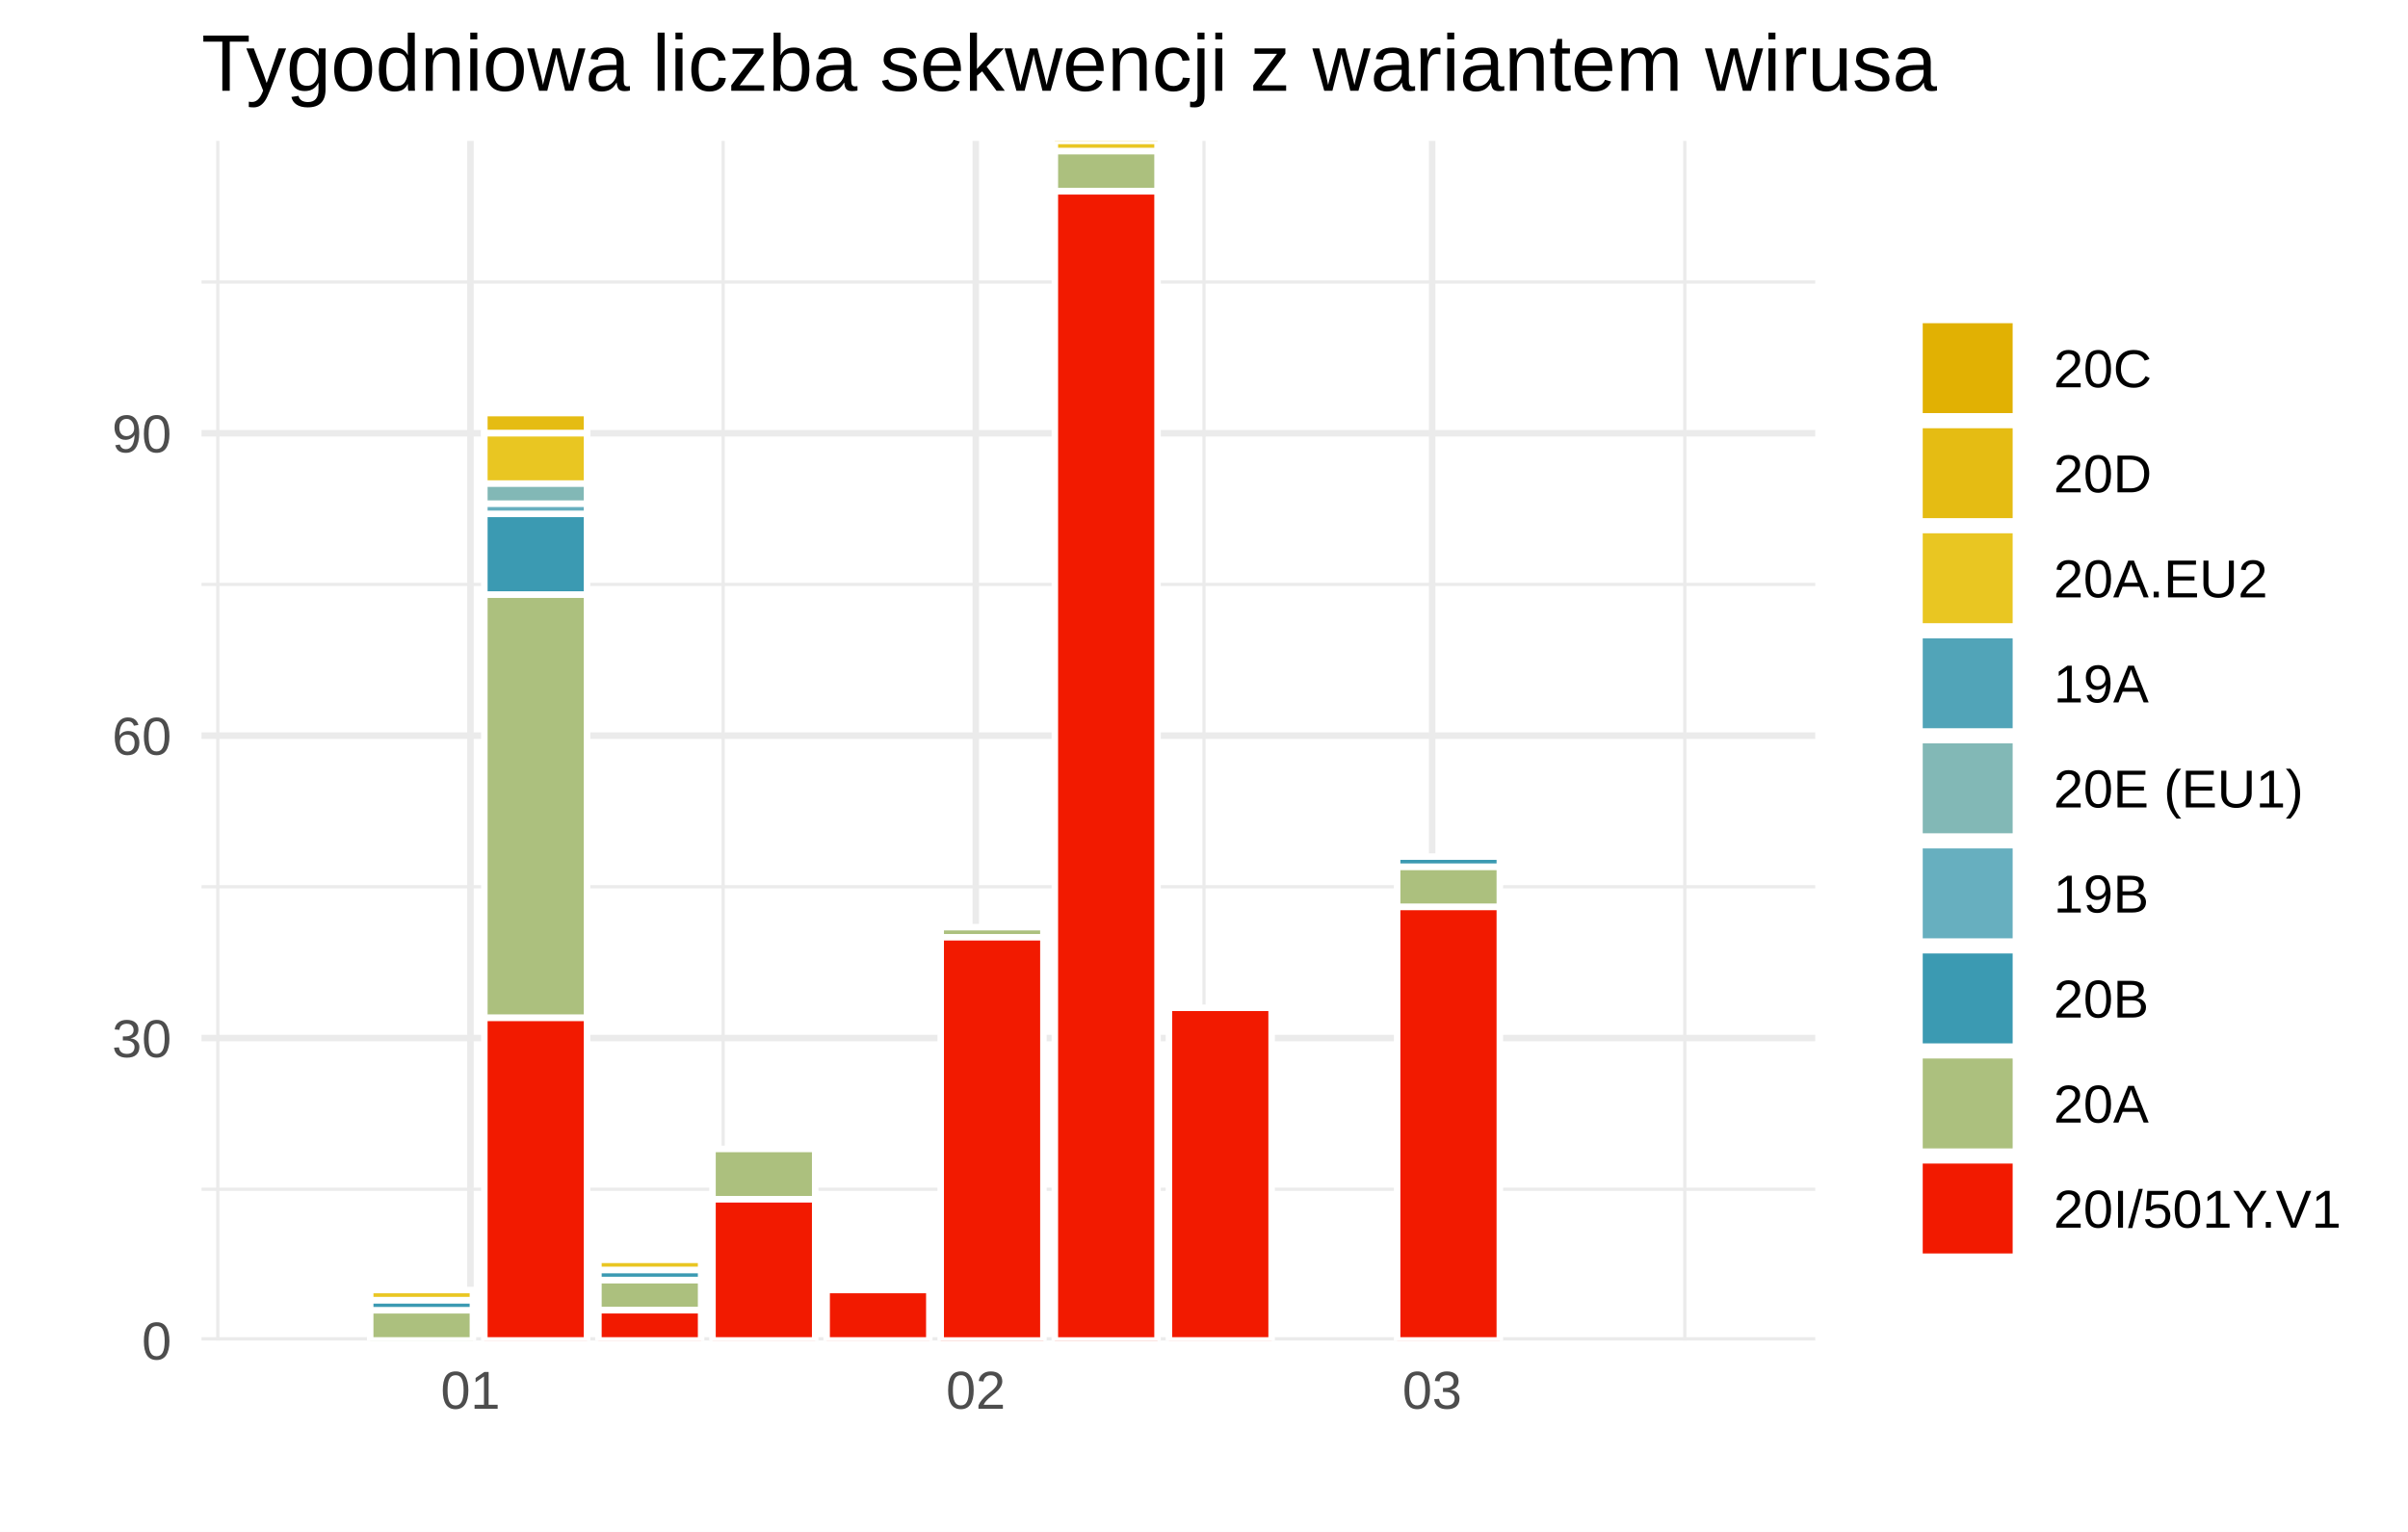
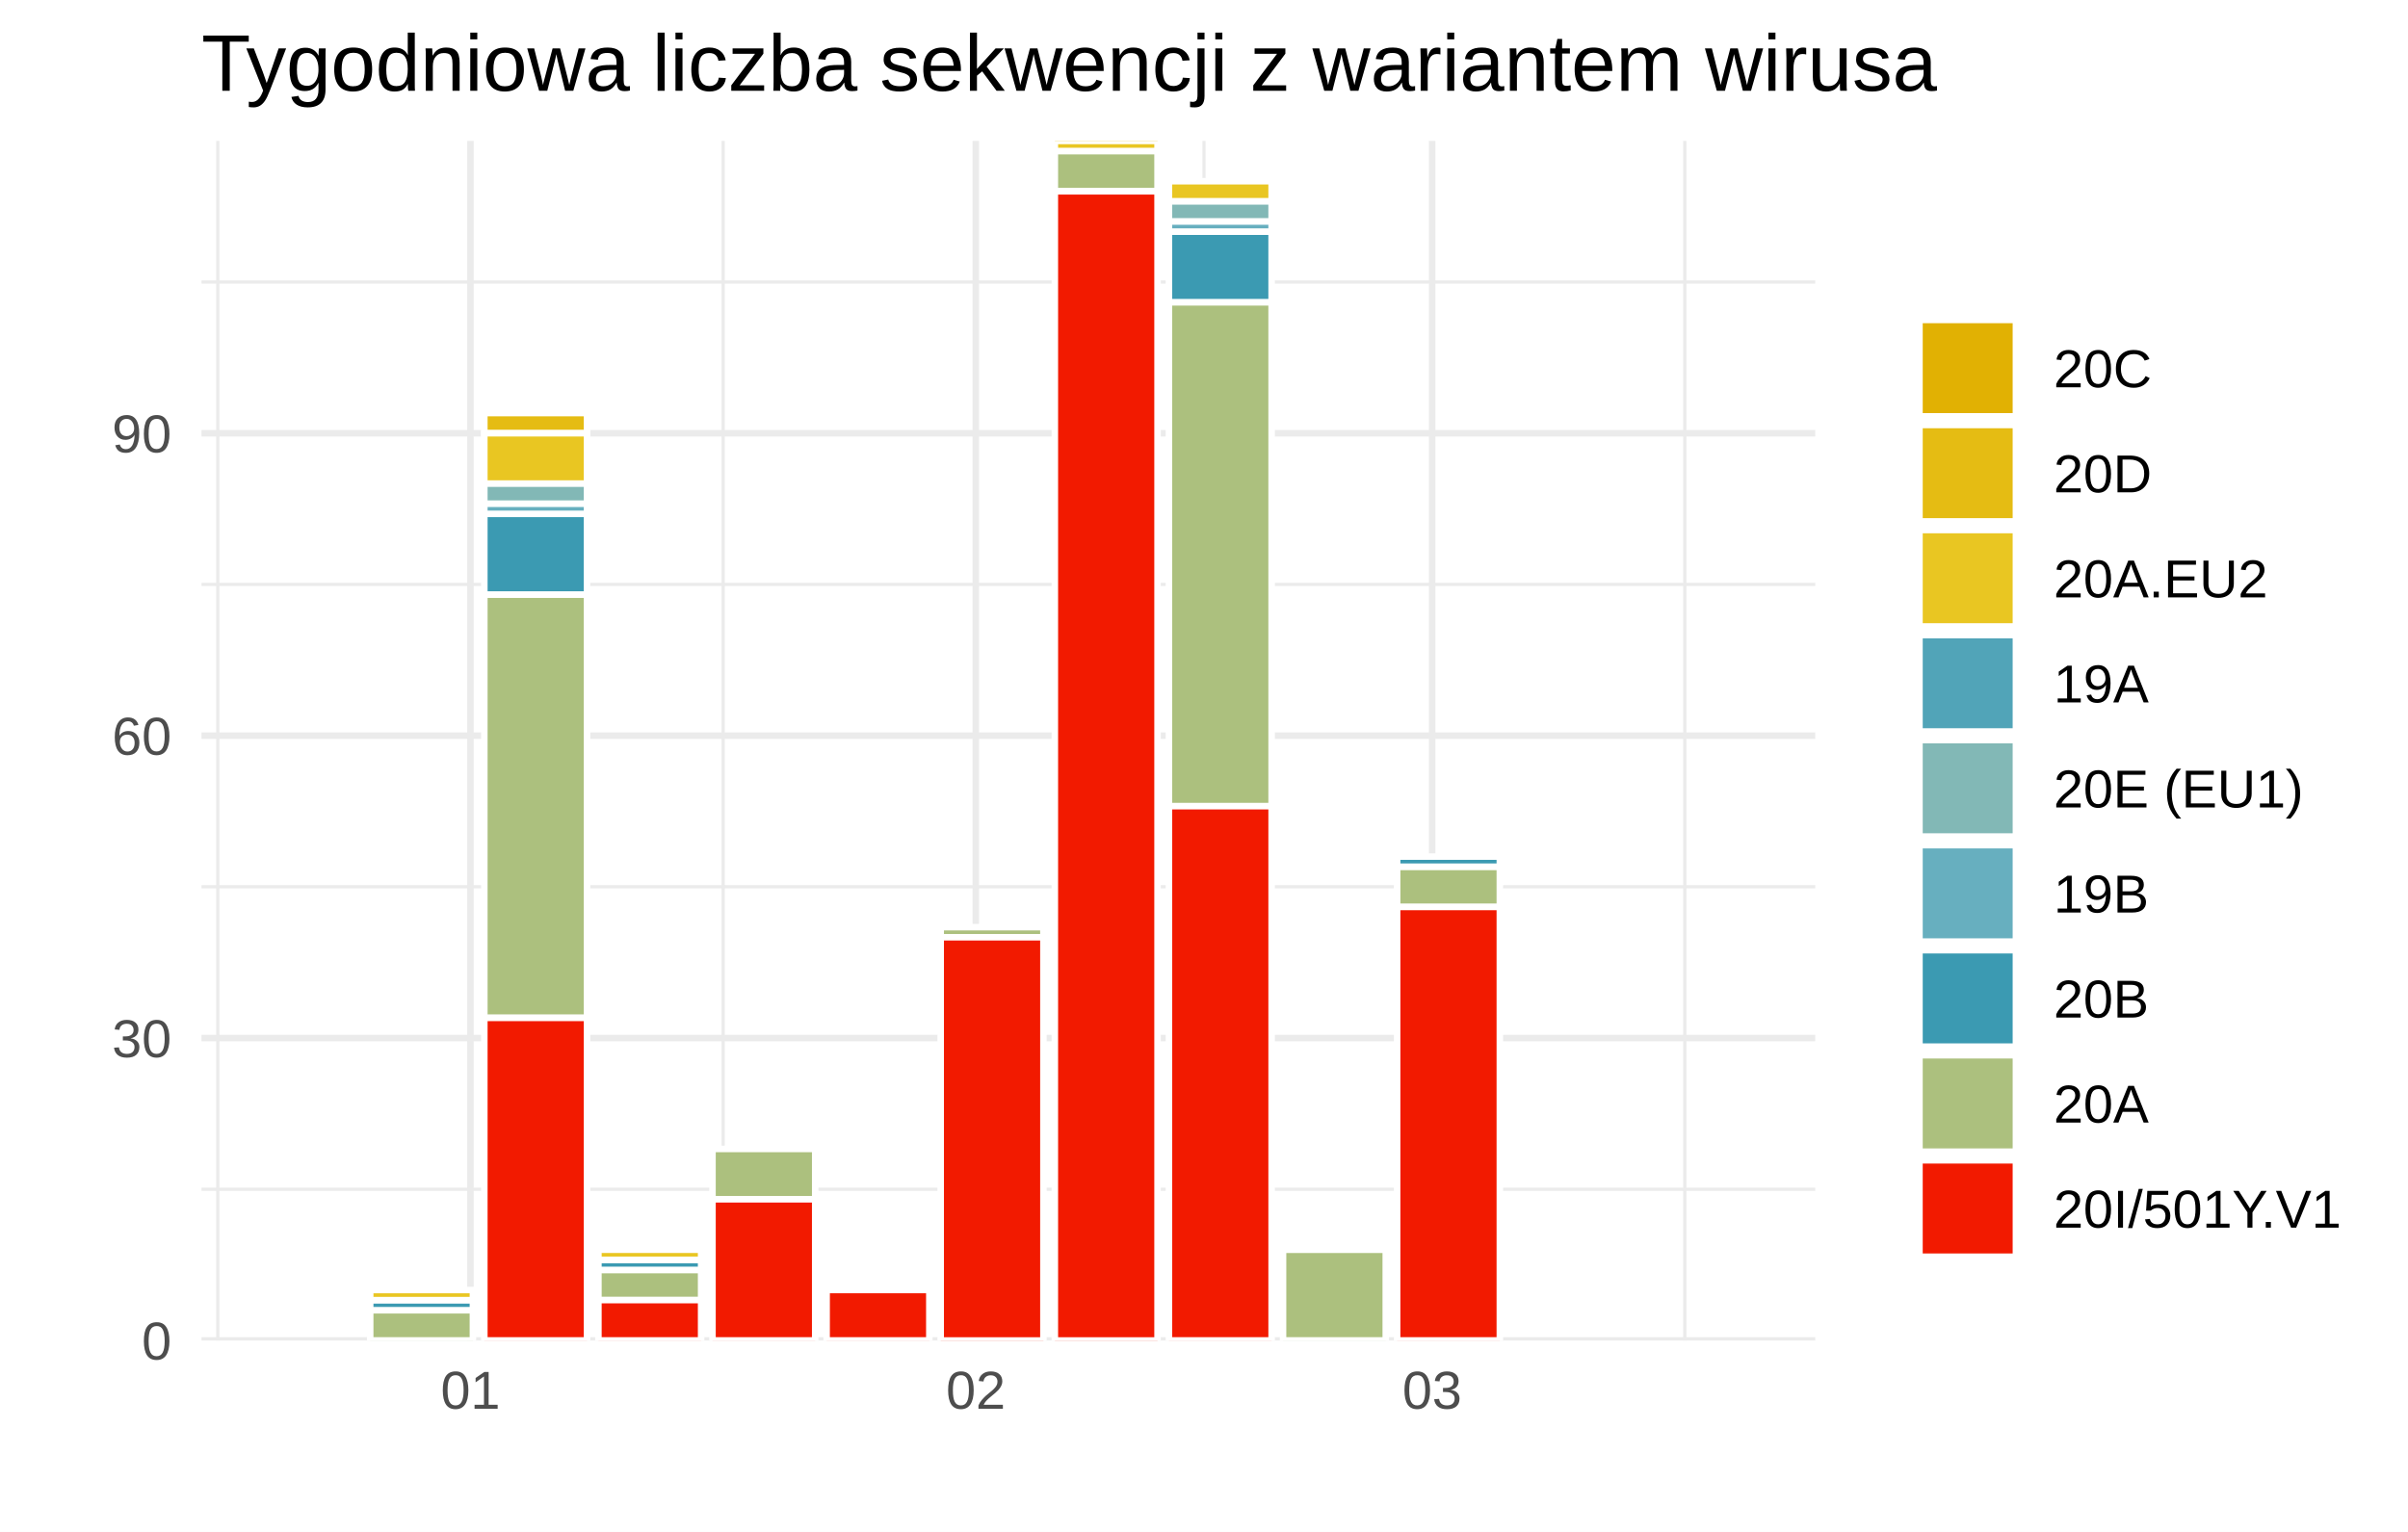
<svg xmlns="http://www.w3.org/2000/svg" class="svglite" width="396.00pt" height="252.00pt" viewBox="0 0 396.00 252.00">
  <defs>
    <style type="text/css">
    .svglite line, .svglite polyline, .svglite polygon, .svglite path, .svglite rect, .svglite circle {
      fill: none;
      stroke: #000000;
      stroke-linecap: round;
      stroke-linejoin: round;
      stroke-miterlimit: 10.00;
    }
  </style>
  </defs>
  <rect width="100%" height="100%" style="stroke: none; fill: #FFFFFF;" />
  <defs>
    <clipPath id="cpMC4wMHwzOTYuMDB8MC4wMHwyNTIuMDA=">
      <rect x="0.00" y="0.00" width="396.00" height="252.00" />
    </clipPath>
  </defs>
  <g clip-path="url(#cpMC4wMHwzOTYuMDB8MC4wMHwyNTIuMDA=)">
</g>
  <defs>
    <clipPath id="cpMzMuMTR8Mjk4LjUyfDIzLjE4fDIyMC41MA==">
      <rect x="33.14" y="23.18" width="265.38" height="197.33" />
    </clipPath>
  </defs>
  <g clip-path="url(#cpMzMuMTR8Mjk4LjUyfDIzLjE4fDIyMC41MA==)">
    <polyline points="33.14,195.63 298.52,195.63 " style="stroke-width: 0.53; stroke: #EBEBEB; stroke-linecap: butt;" />
    <polyline points="33.14,145.88 298.52,145.88 " style="stroke-width: 0.53; stroke: #EBEBEB; stroke-linecap: butt;" />
    <polyline points="33.14,96.14 298.52,96.14 " style="stroke-width: 0.53; stroke: #EBEBEB; stroke-linecap: butt;" />
    <polyline points="33.14,46.39 298.52,46.39 " style="stroke-width: 0.53; stroke: #EBEBEB; stroke-linecap: butt;" />
    <polyline points="35.82,220.50 35.82,23.18 " style="stroke-width: 0.53; stroke: #EBEBEB; stroke-linecap: butt;" />
    <polyline points="118.92,220.50 118.92,23.18 " style="stroke-width: 0.53; stroke: #EBEBEB; stroke-linecap: butt;" />
    <polyline points="198.00,220.50 198.00,23.18 " style="stroke-width: 0.53; stroke: #EBEBEB; stroke-linecap: butt;" />
    <polyline points="277.07,220.50 277.07,23.18 " style="stroke-width: 0.53; stroke: #EBEBEB; stroke-linecap: butt;" />
    <polyline points="33.14,220.50 298.52,220.50 " style="stroke-width: 1.07; stroke: #EBEBEB; stroke-linecap: butt;" />
    <polyline points="33.14,170.76 298.52,170.76 " style="stroke-width: 1.07; stroke: #EBEBEB; stroke-linecap: butt;" />
    <polyline points="33.14,121.01 298.52,121.01 " style="stroke-width: 1.07; stroke: #EBEBEB; stroke-linecap: butt;" />
    <polyline points="33.14,71.27 298.52,71.27 " style="stroke-width: 1.07; stroke: #EBEBEB; stroke-linecap: butt;" />
    <polyline points="77.37,220.50 77.37,23.18 " style="stroke-width: 1.07; stroke: #EBEBEB; stroke-linecap: butt;" />
    <polyline points="160.47,220.50 160.47,23.18 " style="stroke-width: 1.07; stroke: #EBEBEB; stroke-linecap: butt;" />
    <polyline points="235.52,220.50 235.52,23.18 " style="stroke-width: 1.07; stroke: #EBEBEB; stroke-linecap: butt;" />
    <rect x="60.88" y="215.53" width="16.89" height="4.97" style="stroke-width: 1.07; stroke: #FFFFFF; stroke-linecap: square; stroke-linejoin: miter; fill: #ACC07E;" />
    <rect x="79.65" y="97.80" width="16.89" height="69.64" style="stroke-width: 1.07; stroke: #FFFFFF; stroke-linecap: square; stroke-linejoin: miter; fill: #ACC07E;" />
-     <rect x="98.41" y="210.55" width="16.89" height="4.97" style="stroke-width: 1.07; stroke: #FFFFFF; stroke-linecap: square; stroke-linejoin: miter; fill: #ACC07E;" />
+     <rect x="98.41" y="208.90" width="16.89" height="4.97" style="stroke-width: 1.07; stroke: #FFFFFF; stroke-linecap: square; stroke-linejoin: miter; fill: #ACC07E;" />
    <rect x="117.17" y="189.00" width="16.89" height="8.29" style="stroke-width: 1.07; stroke: #FFFFFF; stroke-linecap: square; stroke-linejoin: miter; fill: #ACC07E;" />
    <rect x="135.94" y="212.21" width="16.89" height="0.00" style="stroke-width: 1.07; stroke: #FFFFFF; stroke-linecap: square; stroke-linejoin: miter; fill: #ACC07E;" />
    <rect x="154.70" y="152.52" width="16.89" height="1.66" style="stroke-width: 1.07; stroke: #FFFFFF; stroke-linecap: square; stroke-linejoin: miter; fill: #ACC07E;" />
    <rect x="173.47" y="24.84" width="16.89" height="6.63" style="stroke-width: 1.07; stroke: #FFFFFF; stroke-linecap: square; stroke-linejoin: miter; fill: #ACC07E;" />
-     <rect x="192.23" y="165.78" width="16.89" height="0.00" style="stroke-width: 1.07; stroke: #FFFFFF; stroke-linecap: square; stroke-linejoin: miter; fill: #ACC07E;" />
+     <rect x="192.23" y="49.71" width="16.89" height="82.91" style="stroke-width: 1.07; stroke: #FFFFFF; stroke-linecap: square; stroke-linejoin: miter; fill: #ACC07E;" />
+     <rect x="211.00" y="205.58" width="16.89" height="14.92" style="stroke-width: 1.07; stroke: #FFFFFF; stroke-linecap: square; stroke-linejoin: miter; fill: #ACC07E;" />
    <rect x="229.76" y="142.57" width="16.89" height="6.63" style="stroke-width: 1.07; stroke: #FFFFFF; stroke-linecap: square; stroke-linejoin: miter; fill: #ACC07E;" />
    <rect x="60.88" y="220.50" width="16.89" height="0.00" style="stroke-width: 1.07; stroke: #FFFFFF; stroke-linecap: square; stroke-linejoin: miter; fill: #F21A00;" />
    <rect x="79.65" y="167.44" width="16.89" height="53.06" style="stroke-width: 1.07; stroke: #FFFFFF; stroke-linecap: square; stroke-linejoin: miter; fill: #F21A00;" />
-     <rect x="98.41" y="215.53" width="16.89" height="4.97" style="stroke-width: 1.07; stroke: #FFFFFF; stroke-linecap: square; stroke-linejoin: miter; fill: #F21A00;" />
+     <rect x="98.41" y="213.87" width="16.89" height="6.63" style="stroke-width: 1.07; stroke: #FFFFFF; stroke-linecap: square; stroke-linejoin: miter; fill: #F21A00;" />
    <rect x="117.17" y="197.29" width="16.89" height="23.21" style="stroke-width: 1.07; stroke: #FFFFFF; stroke-linecap: square; stroke-linejoin: miter; fill: #F21A00;" />
    <rect x="135.94" y="212.21" width="16.89" height="8.29" style="stroke-width: 1.07; stroke: #FFFFFF; stroke-linecap: square; stroke-linejoin: miter; fill: #F21A00;" />
    <rect x="154.70" y="154.18" width="16.89" height="66.33" style="stroke-width: 1.07; stroke: #FFFFFF; stroke-linecap: square; stroke-linejoin: miter; fill: #F21A00;" />
    <rect x="173.47" y="31.47" width="16.89" height="189.04" style="stroke-width: 1.07; stroke: #FFFFFF; stroke-linecap: square; stroke-linejoin: miter; fill: #F21A00;" />
-     <rect x="192.23" y="165.78" width="16.89" height="54.72" style="stroke-width: 1.07; stroke: #FFFFFF; stroke-linecap: square; stroke-linejoin: miter; fill: #F21A00;" />
+     <rect x="192.23" y="132.62" width="16.89" height="87.88" style="stroke-width: 1.07; stroke: #FFFFFF; stroke-linecap: square; stroke-linejoin: miter; fill: #F21A00;" />
+     <rect x="211.00" y="220.50" width="16.89" height="0.00" style="stroke-width: 1.07; stroke: #FFFFFF; stroke-linecap: square; stroke-linejoin: miter; fill: #F21A00;" />
    <rect x="229.76" y="149.20" width="16.89" height="71.30" style="stroke-width: 1.07; stroke: #FFFFFF; stroke-linecap: square; stroke-linejoin: miter; fill: #F21A00;" />
    <rect x="60.88" y="213.87" width="16.89" height="1.66" style="stroke-width: 1.07; stroke: #FFFFFF; stroke-linecap: square; stroke-linejoin: miter; fill: #3B9AB2;" />
    <rect x="79.65" y="84.53" width="16.89" height="13.27" style="stroke-width: 1.07; stroke: #FFFFFF; stroke-linecap: square; stroke-linejoin: miter; fill: #3B9AB2;" />
-     <rect x="98.41" y="208.90" width="16.89" height="1.66" style="stroke-width: 1.07; stroke: #FFFFFF; stroke-linecap: square; stroke-linejoin: miter; fill: #3B9AB2;" />
+     <rect x="98.41" y="207.24" width="16.89" height="1.66" style="stroke-width: 1.07; stroke: #FFFFFF; stroke-linecap: square; stroke-linejoin: miter; fill: #3B9AB2;" />
    <rect x="117.17" y="189.00" width="16.89" height="0.00" style="stroke-width: 1.07; stroke: #FFFFFF; stroke-linecap: square; stroke-linejoin: miter; fill: #3B9AB2;" />
    <rect x="135.94" y="212.21" width="16.89" height="0.00" style="stroke-width: 1.07; stroke: #FFFFFF; stroke-linecap: square; stroke-linejoin: miter; fill: #3B9AB2;" />
    <rect x="154.70" y="152.52" width="16.89" height="0.00" style="stroke-width: 1.07; stroke: #FFFFFF; stroke-linecap: square; stroke-linejoin: miter; fill: #3B9AB2;" />
    <rect x="173.47" y="24.84" width="16.89" height="0.00" style="stroke-width: 1.07; stroke: #FFFFFF; stroke-linecap: square; stroke-linejoin: miter; fill: #3B9AB2;" />
-     <rect x="192.23" y="165.78" width="16.89" height="0.00" style="stroke-width: 1.07; stroke: #FFFFFF; stroke-linecap: square; stroke-linejoin: miter; fill: #3B9AB2;" />
+     <rect x="192.23" y="38.10" width="16.89" height="11.61" style="stroke-width: 1.07; stroke: #FFFFFF; stroke-linecap: square; stroke-linejoin: miter; fill: #3B9AB2;" />
+     <rect x="211.00" y="205.58" width="16.89" height="0.00" style="stroke-width: 1.07; stroke: #FFFFFF; stroke-linecap: square; stroke-linejoin: miter; fill: #3B9AB2;" />
    <rect x="229.76" y="140.91" width="16.89" height="1.66" style="stroke-width: 1.07; stroke: #FFFFFF; stroke-linecap: square; stroke-linejoin: miter; fill: #3B9AB2;" />
    <rect x="60.88" y="212.21" width="16.89" height="0.00" style="stroke-width: 1.07; stroke: #FFFFFF; stroke-linecap: square; stroke-linejoin: miter; fill: #E1B103;" />
    <rect x="79.65" y="67.95" width="16.89" height="0.00" style="stroke-width: 1.07; stroke: #FFFFFF; stroke-linecap: square; stroke-linejoin: miter; fill: #E1B103;" />
-     <rect x="98.41" y="207.24" width="16.89" height="0.00" style="stroke-width: 1.07; stroke: #FFFFFF; stroke-linecap: square; stroke-linejoin: miter; fill: #E1B103;" />
+     <rect x="98.41" y="205.58" width="16.89" height="0.00" style="stroke-width: 1.07; stroke: #FFFFFF; stroke-linecap: square; stroke-linejoin: miter; fill: #E1B103;" />
    <rect x="117.17" y="189.00" width="16.89" height="0.00" style="stroke-width: 1.07; stroke: #FFFFFF; stroke-linecap: square; stroke-linejoin: miter; fill: #E1B103;" />
    <rect x="135.94" y="212.21" width="16.89" height="0.00" style="stroke-width: 1.07; stroke: #FFFFFF; stroke-linecap: square; stroke-linejoin: miter; fill: #E1B103;" />
    <rect x="154.70" y="152.52" width="16.89" height="0.00" style="stroke-width: 1.07; stroke: #FFFFFF; stroke-linecap: square; stroke-linejoin: miter; fill: #E1B103;" />
    <rect x="173.47" y="23.18" width="16.89" height="0.00" style="stroke-width: 1.07; stroke: #FFFFFF; stroke-linecap: square; stroke-linejoin: miter; fill: #E1B103;" />
-     <rect x="192.23" y="165.78" width="16.89" height="0.00" style="stroke-width: 1.07; stroke: #FFFFFF; stroke-linecap: square; stroke-linejoin: miter; fill: #E1B103;" />
+     <rect x="192.23" y="29.81" width="16.89" height="0.00" style="stroke-width: 1.07; stroke: #FFFFFF; stroke-linecap: square; stroke-linejoin: miter; fill: #E1B103;" />
+     <rect x="211.00" y="205.58" width="16.89" height="0.00" style="stroke-width: 1.07; stroke: #FFFFFF; stroke-linecap: square; stroke-linejoin: miter; fill: #E1B103;" />
    <rect x="229.76" y="140.91" width="16.89" height="0.00" style="stroke-width: 1.07; stroke: #FFFFFF; stroke-linecap: square; stroke-linejoin: miter; fill: #E1B103;" />
    <rect x="60.88" y="212.21" width="16.89" height="0.00" style="stroke-width: 1.07; stroke: #FFFFFF; stroke-linecap: square; stroke-linejoin: miter; fill: #E5BC13;" />
    <rect x="79.65" y="67.95" width="16.89" height="3.32" style="stroke-width: 1.07; stroke: #FFFFFF; stroke-linecap: square; stroke-linejoin: miter; fill: #E5BC13;" />
-     <rect x="98.41" y="207.24" width="16.89" height="0.00" style="stroke-width: 1.07; stroke: #FFFFFF; stroke-linecap: square; stroke-linejoin: miter; fill: #E5BC13;" />
+     <rect x="98.41" y="205.58" width="16.89" height="0.00" style="stroke-width: 1.07; stroke: #FFFFFF; stroke-linecap: square; stroke-linejoin: miter; fill: #E5BC13;" />
    <rect x="117.17" y="189.00" width="16.89" height="0.00" style="stroke-width: 1.07; stroke: #FFFFFF; stroke-linecap: square; stroke-linejoin: miter; fill: #E5BC13;" />
    <rect x="135.94" y="212.21" width="16.89" height="0.00" style="stroke-width: 1.07; stroke: #FFFFFF; stroke-linecap: square; stroke-linejoin: miter; fill: #E5BC13;" />
    <rect x="154.70" y="152.52" width="16.89" height="0.00" style="stroke-width: 1.07; stroke: #FFFFFF; stroke-linecap: square; stroke-linejoin: miter; fill: #E5BC13;" />
    <rect x="173.47" y="23.18" width="16.89" height="0.00" style="stroke-width: 1.07; stroke: #FFFFFF; stroke-linecap: square; stroke-linejoin: miter; fill: #E5BC13;" />
-     <rect x="192.23" y="165.78" width="16.89" height="0.00" style="stroke-width: 1.07; stroke: #FFFFFF; stroke-linecap: square; stroke-linejoin: miter; fill: #E5BC13;" />
+     <rect x="192.23" y="29.81" width="16.89" height="0.00" style="stroke-width: 1.07; stroke: #FFFFFF; stroke-linecap: square; stroke-linejoin: miter; fill: #E5BC13;" />
+     <rect x="211.00" y="205.58" width="16.89" height="0.00" style="stroke-width: 1.07; stroke: #FFFFFF; stroke-linecap: square; stroke-linejoin: miter; fill: #E5BC13;" />
    <rect x="229.76" y="140.91" width="16.89" height="0.00" style="stroke-width: 1.07; stroke: #FFFFFF; stroke-linecap: square; stroke-linejoin: miter; fill: #E5BC13;" />
    <rect x="60.88" y="212.21" width="16.89" height="1.66" style="stroke-width: 1.07; stroke: #FFFFFF; stroke-linecap: square; stroke-linejoin: miter; fill: #E9C622;" />
    <rect x="79.65" y="71.27" width="16.89" height="8.29" style="stroke-width: 1.07; stroke: #FFFFFF; stroke-linecap: square; stroke-linejoin: miter; fill: #E9C622;" />
-     <rect x="98.41" y="207.24" width="16.89" height="1.66" style="stroke-width: 1.07; stroke: #FFFFFF; stroke-linecap: square; stroke-linejoin: miter; fill: #E9C622;" />
+     <rect x="98.41" y="205.58" width="16.89" height="1.66" style="stroke-width: 1.07; stroke: #FFFFFF; stroke-linecap: square; stroke-linejoin: miter; fill: #E9C622;" />
    <rect x="117.17" y="189.00" width="16.89" height="0.00" style="stroke-width: 1.07; stroke: #FFFFFF; stroke-linecap: square; stroke-linejoin: miter; fill: #E9C622;" />
    <rect x="135.94" y="212.21" width="16.89" height="0.00" style="stroke-width: 1.07; stroke: #FFFFFF; stroke-linecap: square; stroke-linejoin: miter; fill: #E9C622;" />
    <rect x="154.70" y="152.52" width="16.89" height="0.00" style="stroke-width: 1.07; stroke: #FFFFFF; stroke-linecap: square; stroke-linejoin: miter; fill: #E9C622;" />
    <rect x="173.47" y="23.18" width="16.89" height="1.66" style="stroke-width: 1.07; stroke: #FFFFFF; stroke-linecap: square; stroke-linejoin: miter; fill: #E9C622;" />
-     <rect x="192.23" y="165.78" width="16.89" height="0.00" style="stroke-width: 1.07; stroke: #FFFFFF; stroke-linecap: square; stroke-linejoin: miter; fill: #E9C622;" />
+     <rect x="192.23" y="29.81" width="16.89" height="3.32" style="stroke-width: 1.07; stroke: #FFFFFF; stroke-linecap: square; stroke-linejoin: miter; fill: #E9C622;" />
+     <rect x="211.00" y="205.58" width="16.89" height="0.00" style="stroke-width: 1.07; stroke: #FFFFFF; stroke-linecap: square; stroke-linejoin: miter; fill: #E9C622;" />
    <rect x="229.76" y="140.91" width="16.89" height="0.00" style="stroke-width: 1.07; stroke: #FFFFFF; stroke-linecap: square; stroke-linejoin: miter; fill: #E9C622;" />
    <rect x="60.88" y="213.87" width="16.89" height="0.00" style="stroke-width: 1.07; stroke: #FFFFFF; stroke-linecap: square; stroke-linejoin: miter; fill: #51A4B8;" />
    <rect x="79.65" y="79.56" width="16.89" height="0.00" style="stroke-width: 1.07; stroke: #FFFFFF; stroke-linecap: square; stroke-linejoin: miter; fill: #51A4B8;" />
-     <rect x="98.41" y="208.90" width="16.89" height="0.00" style="stroke-width: 1.07; stroke: #FFFFFF; stroke-linecap: square; stroke-linejoin: miter; fill: #51A4B8;" />
+     <rect x="98.41" y="207.24" width="16.89" height="0.00" style="stroke-width: 1.07; stroke: #FFFFFF; stroke-linecap: square; stroke-linejoin: miter; fill: #51A4B8;" />
    <rect x="117.17" y="189.00" width="16.89" height="0.00" style="stroke-width: 1.07; stroke: #FFFFFF; stroke-linecap: square; stroke-linejoin: miter; fill: #51A4B8;" />
    <rect x="135.94" y="212.21" width="16.89" height="0.00" style="stroke-width: 1.07; stroke: #FFFFFF; stroke-linecap: square; stroke-linejoin: miter; fill: #51A4B8;" />
    <rect x="154.70" y="152.52" width="16.89" height="0.00" style="stroke-width: 1.07; stroke: #FFFFFF; stroke-linecap: square; stroke-linejoin: miter; fill: #51A4B8;" />
    <rect x="173.47" y="24.84" width="16.89" height="0.00" style="stroke-width: 1.07; stroke: #FFFFFF; stroke-linecap: square; stroke-linejoin: miter; fill: #51A4B8;" />
-     <rect x="192.23" y="165.78" width="16.89" height="0.00" style="stroke-width: 1.07; stroke: #FFFFFF; stroke-linecap: square; stroke-linejoin: miter; fill: #51A4B8;" />
+     <rect x="192.23" y="33.13" width="16.89" height="0.00" style="stroke-width: 1.07; stroke: #FFFFFF; stroke-linecap: square; stroke-linejoin: miter; fill: #51A4B8;" />
+     <rect x="211.00" y="205.58" width="16.89" height="0.00" style="stroke-width: 1.07; stroke: #FFFFFF; stroke-linecap: square; stroke-linejoin: miter; fill: #51A4B8;" />
    <rect x="229.76" y="140.91" width="16.89" height="0.00" style="stroke-width: 1.07; stroke: #FFFFFF; stroke-linecap: square; stroke-linejoin: miter; fill: #51A4B8;" />
    <rect x="60.88" y="213.87" width="16.89" height="0.00" style="stroke-width: 1.07; stroke: #FFFFFF; stroke-linecap: square; stroke-linejoin: miter; fill: #82B8B6;" />
    <rect x="79.65" y="79.56" width="16.89" height="3.32" style="stroke-width: 1.07; stroke: #FFFFFF; stroke-linecap: square; stroke-linejoin: miter; fill: #82B8B6;" />
-     <rect x="98.41" y="208.90" width="16.89" height="0.00" style="stroke-width: 1.07; stroke: #FFFFFF; stroke-linecap: square; stroke-linejoin: miter; fill: #82B8B6;" />
+     <rect x="98.41" y="207.24" width="16.89" height="0.00" style="stroke-width: 1.07; stroke: #FFFFFF; stroke-linecap: square; stroke-linejoin: miter; fill: #82B8B6;" />
    <rect x="117.17" y="189.00" width="16.89" height="0.00" style="stroke-width: 1.07; stroke: #FFFFFF; stroke-linecap: square; stroke-linejoin: miter; fill: #82B8B6;" />
    <rect x="135.94" y="212.21" width="16.89" height="0.00" style="stroke-width: 1.07; stroke: #FFFFFF; stroke-linecap: square; stroke-linejoin: miter; fill: #82B8B6;" />
    <rect x="154.70" y="152.52" width="16.89" height="0.00" style="stroke-width: 1.07; stroke: #FFFFFF; stroke-linecap: square; stroke-linejoin: miter; fill: #82B8B6;" />
    <rect x="173.47" y="24.84" width="16.89" height="0.00" style="stroke-width: 1.07; stroke: #FFFFFF; stroke-linecap: square; stroke-linejoin: miter; fill: #82B8B6;" />
-     <rect x="192.23" y="165.78" width="16.89" height="0.00" style="stroke-width: 1.07; stroke: #FFFFFF; stroke-linecap: square; stroke-linejoin: miter; fill: #82B8B6;" />
+     <rect x="192.23" y="33.13" width="16.89" height="3.32" style="stroke-width: 1.07; stroke: #FFFFFF; stroke-linecap: square; stroke-linejoin: miter; fill: #82B8B6;" />
+     <rect x="211.00" y="205.58" width="16.89" height="0.00" style="stroke-width: 1.07; stroke: #FFFFFF; stroke-linecap: square; stroke-linejoin: miter; fill: #82B8B6;" />
    <rect x="229.76" y="140.91" width="16.89" height="0.00" style="stroke-width: 1.07; stroke: #FFFFFF; stroke-linecap: square; stroke-linejoin: miter; fill: #82B8B6;" />
    <rect x="60.88" y="213.87" width="16.89" height="0.00" style="stroke-width: 1.07; stroke: #FFFFFF; stroke-linecap: square; stroke-linejoin: miter; fill: #67AFBF;" />
    <rect x="79.65" y="82.87" width="16.89" height="1.66" style="stroke-width: 1.07; stroke: #FFFFFF; stroke-linecap: square; stroke-linejoin: miter; fill: #67AFBF;" />
-     <rect x="98.41" y="208.90" width="16.89" height="0.00" style="stroke-width: 1.07; stroke: #FFFFFF; stroke-linecap: square; stroke-linejoin: miter; fill: #67AFBF;" />
+     <rect x="98.41" y="207.24" width="16.89" height="0.00" style="stroke-width: 1.07; stroke: #FFFFFF; stroke-linecap: square; stroke-linejoin: miter; fill: #67AFBF;" />
    <rect x="117.17" y="189.00" width="16.89" height="0.00" style="stroke-width: 1.07; stroke: #FFFFFF; stroke-linecap: square; stroke-linejoin: miter; fill: #67AFBF;" />
    <rect x="135.94" y="212.21" width="16.89" height="0.00" style="stroke-width: 1.07; stroke: #FFFFFF; stroke-linecap: square; stroke-linejoin: miter; fill: #67AFBF;" />
    <rect x="154.70" y="152.52" width="16.89" height="0.00" style="stroke-width: 1.07; stroke: #FFFFFF; stroke-linecap: square; stroke-linejoin: miter; fill: #67AFBF;" />
    <rect x="173.47" y="24.84" width="16.89" height="0.00" style="stroke-width: 1.07; stroke: #FFFFFF; stroke-linecap: square; stroke-linejoin: miter; fill: #67AFBF;" />
-     <rect x="192.23" y="165.78" width="16.89" height="0.00" style="stroke-width: 1.07; stroke: #FFFFFF; stroke-linecap: square; stroke-linejoin: miter; fill: #67AFBF;" />
+     <rect x="192.23" y="36.44" width="16.89" height="1.66" style="stroke-width: 1.07; stroke: #FFFFFF; stroke-linecap: square; stroke-linejoin: miter; fill: #67AFBF;" />
+     <rect x="211.00" y="205.58" width="16.89" height="0.00" style="stroke-width: 1.07; stroke: #FFFFFF; stroke-linecap: square; stroke-linejoin: miter; fill: #67AFBF;" />
    <rect x="229.76" y="140.91" width="16.89" height="0.00" style="stroke-width: 1.07; stroke: #FFFFFF; stroke-linecap: square; stroke-linejoin: miter; fill: #67AFBF;" />
  </g>
  <g clip-path="url(#cpMC4wMHwzOTYuMDB8MC4wMHwyNTIuMDA=)">
    <text x="28.21" y="223.65" text-anchor="end" style="font-size: 8.80px; fill: #4D4D4D; font-family: Arial;" textLength="4.90px" lengthAdjust="spacingAndGlyphs">0</text>
    <text x="28.21" y="173.91" text-anchor="end" style="font-size: 8.80px; fill: #4D4D4D; font-family: Arial;" textLength="9.79px" lengthAdjust="spacingAndGlyphs">30</text>
    <text x="28.21" y="124.16" text-anchor="end" style="font-size: 8.80px; fill: #4D4D4D; font-family: Arial;" textLength="9.79px" lengthAdjust="spacingAndGlyphs">60</text>
    <text x="28.21" y="74.42" text-anchor="end" style="font-size: 8.80px; fill: #4D4D4D; font-family: Arial;" textLength="9.79px" lengthAdjust="spacingAndGlyphs">90</text>
    <text x="77.37" y="231.74" text-anchor="middle" style="font-size: 8.80px; fill: #4D4D4D; font-family: Arial;" textLength="9.79px" lengthAdjust="spacingAndGlyphs">01</text>
    <text x="160.47" y="231.74" text-anchor="middle" style="font-size: 8.80px; fill: #4D4D4D; font-family: Arial;" textLength="9.79px" lengthAdjust="spacingAndGlyphs">02</text>
    <text x="235.52" y="231.74" text-anchor="middle" style="font-size: 8.80px; fill: #4D4D4D; font-family: Arial;" textLength="9.79px" lengthAdjust="spacingAndGlyphs">03</text>
    <rect x="315.66" y="52.63" width="15.86" height="15.86" style="stroke-width: 1.07; stroke: #FFFFFF; stroke-linecap: square; stroke-linejoin: miter; fill: #E1B103;" />
    <rect x="315.66" y="69.91" width="15.86" height="15.86" style="stroke-width: 1.07; stroke: #FFFFFF; stroke-linecap: square; stroke-linejoin: miter; fill: #E5BC13;" />
    <rect x="315.66" y="87.19" width="15.86" height="15.86" style="stroke-width: 1.07; stroke: #FFFFFF; stroke-linecap: square; stroke-linejoin: miter; fill: #E9C622;" />
    <rect x="315.66" y="104.47" width="15.86" height="15.86" style="stroke-width: 1.07; stroke: #FFFFFF; stroke-linecap: square; stroke-linejoin: miter; fill: #51A4B8;" />
    <rect x="315.66" y="121.75" width="15.86" height="15.86" style="stroke-width: 1.07; stroke: #FFFFFF; stroke-linecap: square; stroke-linejoin: miter; fill: #82B8B6;" />
    <rect x="315.66" y="139.03" width="15.86" height="15.86" style="stroke-width: 1.07; stroke: #FFFFFF; stroke-linecap: square; stroke-linejoin: miter; fill: #67AFBF;" />
    <rect x="315.66" y="156.31" width="15.86" height="15.86" style="stroke-width: 1.07; stroke: #FFFFFF; stroke-linecap: square; stroke-linejoin: miter; fill: #3B9AB2;" />
    <rect x="315.66" y="173.59" width="15.86" height="15.86" style="stroke-width: 1.07; stroke: #FFFFFF; stroke-linecap: square; stroke-linejoin: miter; fill: #ACC07E;" />
    <rect x="315.66" y="190.87" width="15.86" height="15.86" style="stroke-width: 1.07; stroke: #FFFFFF; stroke-linecap: square; stroke-linejoin: miter; fill: #F21A00;" />
    <text x="337.72" y="63.71" style="font-size: 8.80px; font-family: Arial;" textLength="16.14px" lengthAdjust="spacingAndGlyphs">20C</text>
    <text x="337.72" y="80.99" style="font-size: 8.80px; font-family: Arial;" textLength="16.14px" lengthAdjust="spacingAndGlyphs">20D</text>
    <text x="337.72" y="98.27" style="font-size: 8.80px; font-family: Arial;" textLength="35.22px" lengthAdjust="spacingAndGlyphs">20A.EU2</text>
    <text x="337.72" y="115.55" style="font-size: 8.80px; font-family: Arial;" textLength="15.66px" lengthAdjust="spacingAndGlyphs">19A</text>
    <text x="337.72" y="132.83" style="font-size: 8.80px; font-family: Arial;" textLength="41.08px" lengthAdjust="spacingAndGlyphs">20E (EU1)</text>
    <text x="337.72" y="150.11" style="font-size: 8.80px; font-family: Arial;" textLength="15.66px" lengthAdjust="spacingAndGlyphs">19B</text>
    <text x="337.72" y="167.39" style="font-size: 8.80px; font-family: Arial;" textLength="15.66px" lengthAdjust="spacingAndGlyphs">20B</text>
    <text x="337.72" y="184.67" style="font-size: 8.80px; font-family: Arial;" textLength="15.66px" lengthAdjust="spacingAndGlyphs">20A</text>
    <text x="337.72" y="201.95" style="font-size: 8.80px; font-family: Arial;" textLength="47.33px" lengthAdjust="spacingAndGlyphs">20I/501Y.V1</text>
    <text x="33.14" y="14.93" style="font-size: 13.20px; font-family: Arial;" textLength="285.19px" lengthAdjust="spacingAndGlyphs">Tygodniowa liczba sekwencji z wariantem wirusa</text>
  </g>
</svg>
